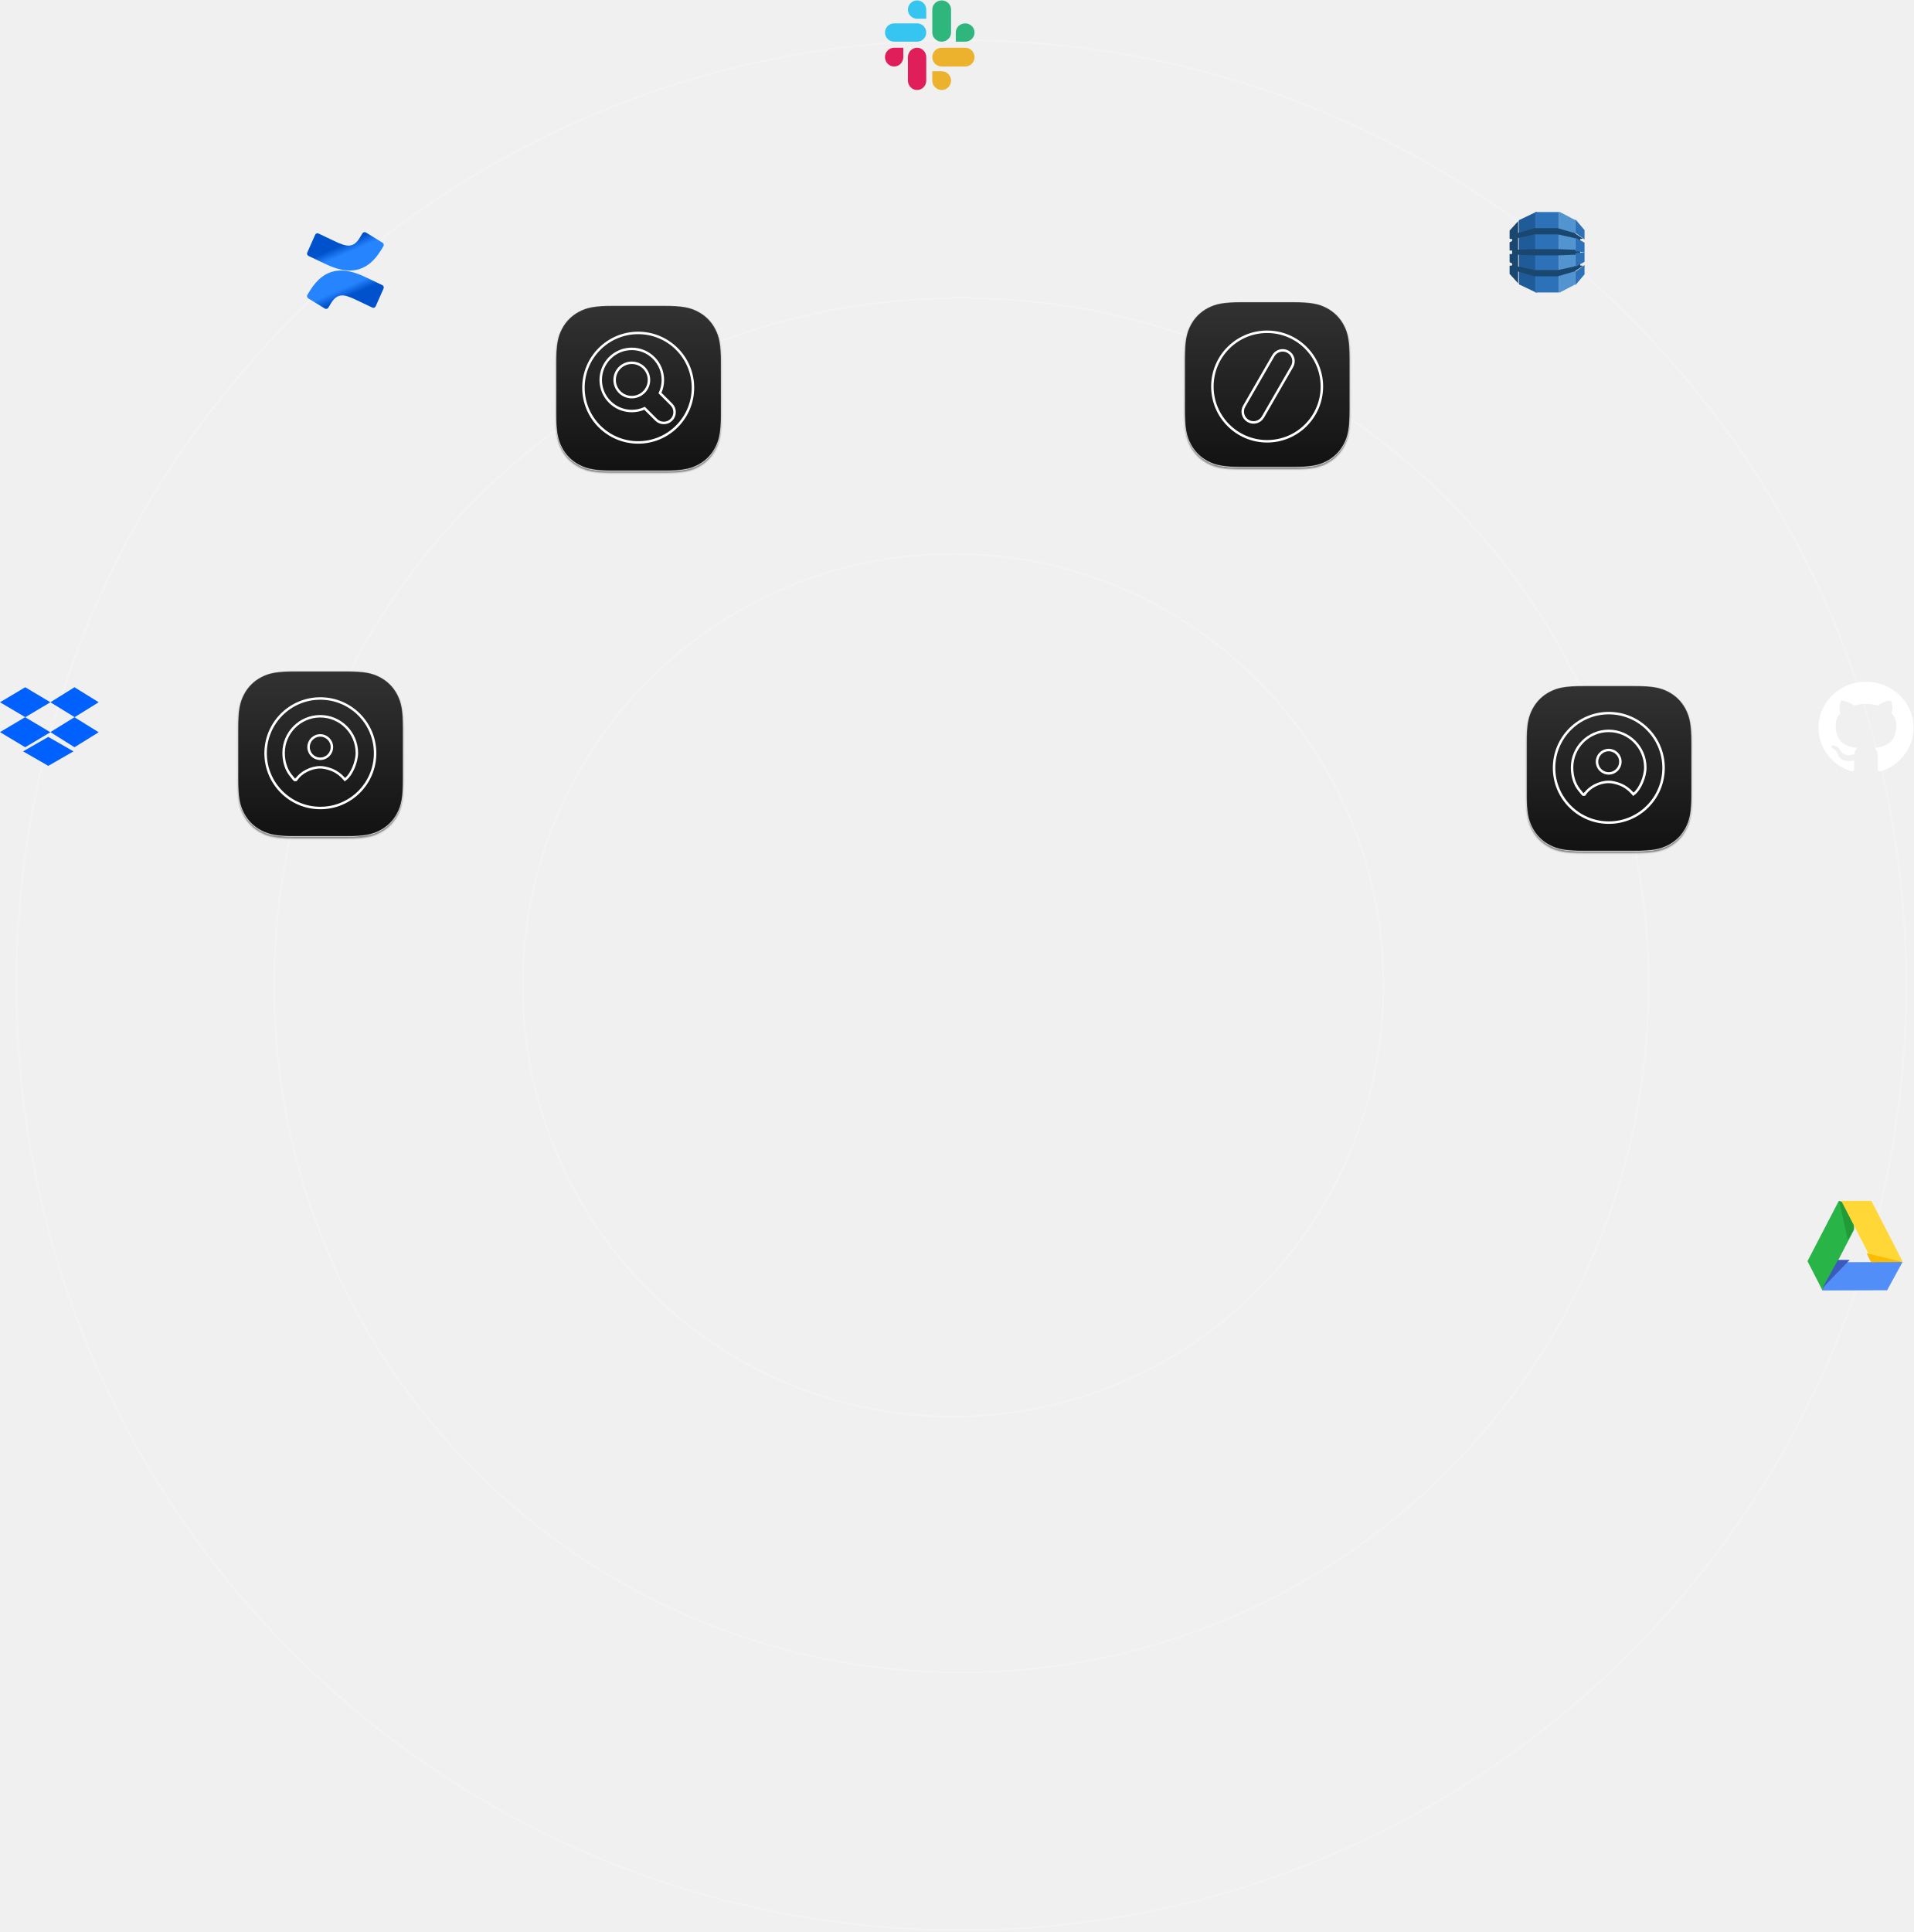
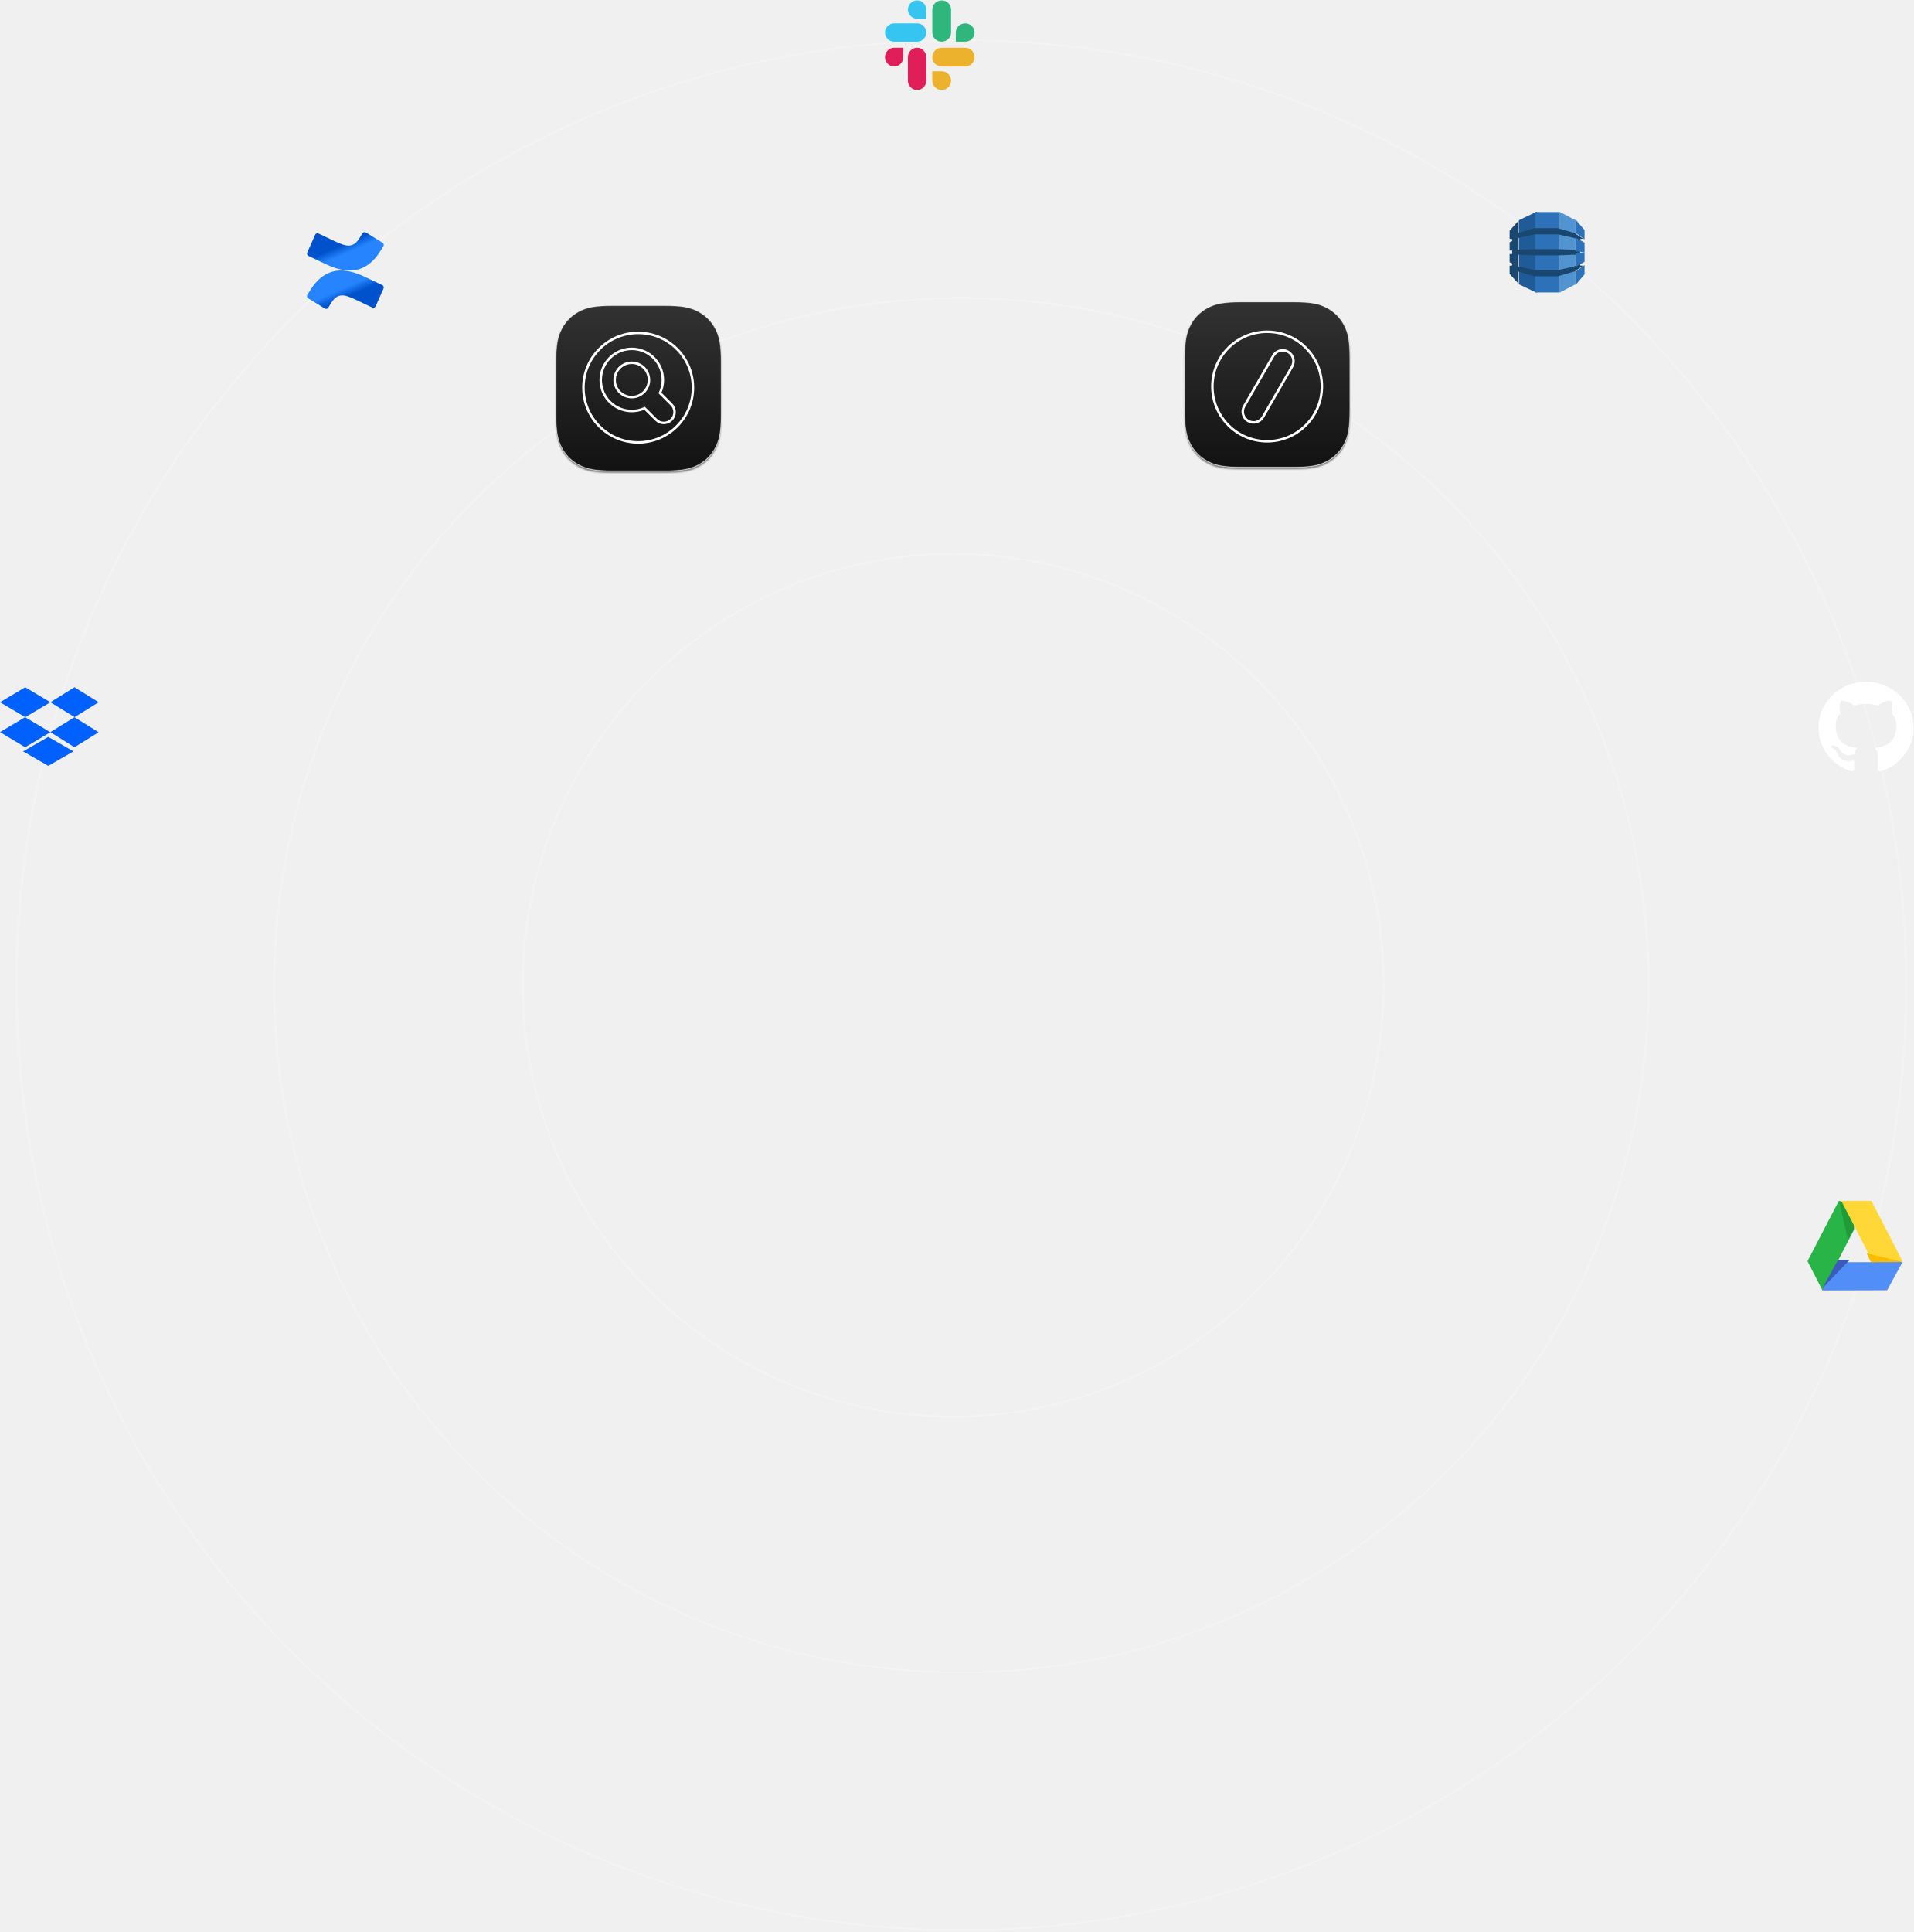
<svg xmlns="http://www.w3.org/2000/svg" xmlns:xlink="http://www.w3.org/1999/xlink" width="1047px" height="1057px" viewBox="0 0 1047 1057" version="1.1">
  <defs>
    <linearGradient x1="62.286%" y1="65.678%" x2="45.964%" y2="46.939%" id="linearGradient-1">
      <stop stop-color="#0052CC" offset="0%" />
      <stop stop-color="#0052CC" offset="18%" />
      <stop stop-color="#2684FF" offset="100%" />
    </linearGradient>
    <linearGradient x1="37.73%" y1="34.351%" x2="54.045%" y2="53.072%" id="linearGradient-2">
      <stop stop-color="#0052CC" offset="0%" />
      <stop stop-color="#0052CC" offset="18%" />
      <stop stop-color="#2684FF" offset="100%" />
    </linearGradient>
    <linearGradient x1="50%" y1="0%" x2="50%" y2="100%" id="linearGradient-3">
      <stop stop-color="#323232" offset="0%" />
      <stop stop-color="#121212" offset="100%" />
    </linearGradient>
    <path d="M31.524,0.039 L59.289,0.039 C70.237,0.039 74.207,1.179 78.21,3.32 C82.212,5.46 85.353,8.601 87.494,12.604 C89.634,16.606 90.774,20.576 90.774,31.524 L90.774,59.289 C90.774,70.237 89.634,74.207 87.494,78.21 C85.353,82.212 82.212,85.353 78.21,87.494 C74.207,89.634 70.237,90.774 59.289,90.774 L31.524,90.774 C20.576,90.774 16.606,89.634 12.604,87.494 C8.601,85.353 5.46,82.212 3.32,78.21 C1.179,74.207 0.039,70.237 0.039,59.289 L0.039,31.524 C0.039,20.576 1.179,16.606 3.32,12.604 C5.46,8.601 8.601,5.46 12.604,3.32 C16.606,1.179 20.576,0.039 31.524,0.039 Z" id="path-4" />
    <filter x="-2.2%" y="-1.1%" width="104.4%" height="104.4%" filterUnits="objectBoundingBox" id="filter-5">
      <feOffset dx="0" dy="1" in="SourceAlpha" result="shadowOffsetOuter1" />
      <feGaussianBlur stdDeviation="0.5" in="shadowOffsetOuter1" result="shadowBlurOuter1" />
      <feComposite in="shadowBlurOuter1" in2="SourceAlpha" operator="out" result="shadowBlurOuter1" />
      <feColorMatrix values="0 0 0 0 0   0 0 0 0 0   0 0 0 0 0  0 0 0 0.429 0" type="matrix" in="shadowBlurOuter1" />
    </filter>
    <path d="M31.524,0.039 L59.289,0.039 C70.237,0.039 74.207,1.179 78.21,3.32 C82.212,5.46 85.353,8.601 87.494,12.604 C89.634,16.606 90.774,20.576 90.774,31.524 L90.774,59.289 C90.774,70.237 89.634,74.207 87.494,78.21 C85.353,82.212 82.212,85.353 78.21,87.494 C74.207,89.634 70.237,90.774 59.289,90.774 L31.524,90.774 C20.576,90.774 16.606,89.634 12.604,87.494 C8.601,85.353 5.46,82.212 3.32,78.21 C1.179,74.207 0.039,70.237 0.039,59.289 L0.039,31.524 C0.039,20.576 1.179,16.606 3.32,12.604 C5.46,8.601 8.601,5.46 12.604,3.32 C16.606,1.179 20.576,0.039 31.524,0.039 Z" id="path-6" />
    <filter x="-2.2%" y="-1.1%" width="104.4%" height="104.4%" filterUnits="objectBoundingBox" id="filter-7">
      <feOffset dx="0" dy="1" in="SourceAlpha" result="shadowOffsetOuter1" />
      <feGaussianBlur stdDeviation="0.5" in="shadowOffsetOuter1" result="shadowBlurOuter1" />
      <feComposite in="shadowBlurOuter1" in2="SourceAlpha" operator="out" result="shadowBlurOuter1" />
      <feColorMatrix values="0 0 0 0 0   0 0 0 0 0   0 0 0 0 0  0 0 0 0.429 0" type="matrix" in="shadowBlurOuter1" />
    </filter>
    <path d="M31.524,0.039 L59.289,0.039 C70.237,0.039 74.207,1.179 78.21,3.32 C82.212,5.46 85.353,8.601 87.494,12.604 C89.634,16.606 90.774,20.576 90.774,31.524 L90.774,59.289 C90.774,70.237 89.634,74.207 87.494,78.21 C85.353,82.212 82.212,85.353 78.21,87.494 C74.207,89.634 70.237,90.774 59.289,90.774 L31.524,90.774 C20.576,90.774 16.606,89.634 12.604,87.494 C8.601,85.353 5.46,82.212 3.32,78.21 C1.179,74.207 0.039,70.237 0.039,59.289 L0.039,31.524 C0.039,20.576 1.179,16.606 3.32,12.604 C5.46,8.601 8.601,5.46 12.604,3.32 C16.606,1.179 20.576,0.039 31.524,0.039 Z" id="path-8" />
    <filter x="-2.2%" y="-1.1%" width="104.4%" height="104.4%" filterUnits="objectBoundingBox" id="filter-9">
      <feOffset dx="0" dy="1" in="SourceAlpha" result="shadowOffsetOuter1" />
      <feGaussianBlur stdDeviation="0.5" in="shadowOffsetOuter1" result="shadowBlurOuter1" />
      <feComposite in="shadowBlurOuter1" in2="SourceAlpha" operator="out" result="shadowBlurOuter1" />
      <feColorMatrix values="0 0 0 0 0   0 0 0 0 0   0 0 0 0 0  0 0 0 0.429 0" type="matrix" in="shadowBlurOuter1" />
    </filter>
    <path d="M31.524,0.039 L59.289,0.039 C70.237,0.039 74.207,1.179 78.21,3.32 C82.212,5.46 85.353,8.601 87.494,12.604 C89.634,16.606 90.774,20.576 90.774,31.524 L90.774,59.289 C90.774,70.237 89.634,74.207 87.494,78.21 C85.353,82.212 82.212,85.353 78.21,87.494 C74.207,89.634 70.237,90.774 59.289,90.774 L31.524,90.774 C20.576,90.774 16.606,89.634 12.604,87.494 C8.601,85.353 5.46,82.212 3.32,78.21 C1.179,74.207 0.039,70.237 0.039,59.289 L0.039,31.524 C0.039,20.576 1.179,16.606 3.32,12.604 C5.46,8.601 8.601,5.46 12.604,3.32 C16.606,1.179 20.576,0.039 31.524,0.039 Z" id="path-10" />
    <filter x="-2.2%" y="-1.1%" width="104.4%" height="104.4%" filterUnits="objectBoundingBox" id="filter-11">
      <feOffset dx="0" dy="1" in="SourceAlpha" result="shadowOffsetOuter1" />
      <feGaussianBlur stdDeviation="0.5" in="shadowOffsetOuter1" result="shadowBlurOuter1" />
      <feComposite in="shadowBlurOuter1" in2="SourceAlpha" operator="out" result="shadowBlurOuter1" />
      <feColorMatrix values="0 0 0 0 0   0 0 0 0 0   0 0 0 0 0  0 0 0 0.429 0" type="matrix" in="shadowBlurOuter1" />
    </filter>
  </defs>
  <g id="Page-1" stroke="none" stroke-width="1" fill="none" fill-rule="evenodd">
    <g id="home" transform="translate(-225, -2044)">
      <g id="second" transform="translate(-675, 902)">
        <g id="2.2" transform="translate(795, 893)">
          <g id="orbits" transform="translate(0, 158)">
            <g id="Oval-3-+-Oval-3-+-slack-+-confluence-8e69393ce1097cbeaa850c7a866df400-+-gdrive-3eb131d5b4959f28c9e8fbce4a1eea6a-+-aws-dynamodb-seeklogo.com-+-github-+-Dropbox-+-appicon-lists-+-appicon-search-+-appicon-people-+-appicon-people-Mask">
              <circle id="Oval-3" stroke="#FFFFFF" opacity="0.195" cx="631" cy="630" r="376" />
              <circle id="Oval-3" stroke="#FFFFFF" opacity="0.195" cx="631" cy="630" r="517" />
              <ellipse id="Oval-3" stroke="#FFFFFF" opacity="0.195" cx="626.5" cy="630" rx="235.5" ry="236" />
              <g id="slack" transform="translate(589, 91)">
                <g id="Group" transform="translate(0, 26)" fill="#E01E5A">
                  <path d="M10.258,5.253 C10.258,8.079 8.004,10.387 5.245,10.387 C2.487,10.387 0.233,8.079 0.233,5.253 C0.233,2.428 2.487,0.119 5.245,0.119 L10.258,0.119 L10.258,5.253 Z" id="Path" />
                  <path d="M12.783,5.253 C12.783,2.428 15.037,0.119 17.795,0.119 C20.554,0.119 22.808,2.428 22.808,5.253 L22.808,18.108 C22.808,20.933 20.554,23.241 17.795,23.241 C15.037,23.241 12.783,20.933 12.783,18.108 L12.783,5.253 Z" id="Path" />
                </g>
                <g id="Group" fill="#36C5F0">
                  <path d="M17.795,10.258 C15.037,10.258 12.783,8.004 12.783,5.245 C12.783,2.487 15.037,0.233 17.795,0.233 C20.554,0.233 22.808,2.487 22.808,5.245 L22.808,10.258 L17.795,10.258 Z" id="Path" />
                  <path d="M17.795,12.783 C20.554,12.783 22.808,15.037 22.808,17.795 C22.808,20.554 20.554,22.808 17.795,22.808 L5.245,22.808 C2.487,22.808 0.233,20.554 0.233,17.795 C0.233,15.037 2.487,12.783 5.245,12.783 L17.795,12.783 Z" id="Path" />
                </g>
                <g id="Group" transform="translate(26, 0)" fill="#2EB67D">
                  <path d="M12.974,17.795 C12.974,15.037 15.282,12.783 18.108,12.783 C20.933,12.783 23.241,15.037 23.241,17.795 C23.241,20.554 20.933,22.808 18.108,22.808 L12.974,22.808 L12.974,17.795 Z" id="Path" />
                  <path d="M10.387,17.795 C10.387,20.554 8.079,22.808 5.253,22.808 C2.428,22.808 0.119,20.554 0.119,17.795 L0.119,5.245 C0.119,2.487 2.428,0.233 5.253,0.233 C8.079,0.233 10.387,2.487 10.387,5.245 L10.387,17.795 Z" id="Path" />
                </g>
                <g id="Group" transform="translate(26, 26)" fill="#ECB22E">
                  <path d="M5.253,12.974 C8.079,12.974 10.387,15.282 10.387,18.108 C10.387,20.933 8.079,23.241 5.253,23.241 C2.428,23.241 0.119,20.933 0.119,18.108 L0.119,12.974 L5.253,12.974 Z" id="Path" />
                  <path d="M5.253,10.387 C2.428,10.387 0.119,8.079 0.119,5.253 C0.119,2.428 2.428,0.119 5.253,0.119 L18.108,0.119 C20.933,0.119 23.241,2.428 23.241,5.253 C23.241,8.079 20.933,10.387 18.108,10.387 L5.253,10.387 Z" id="Path" />
                </g>
              </g>
              <g id="confluence-8e69393ce1097cbeaa850c7a866df400" transform="translate(273, 218)" fill-rule="nonzero">
                <path d="M1.586,32.048 C1.134,32.788 0.626,33.642 0.191,34.326 C-0.191,34.976 0.017,35.824 0.661,36.22 L9.722,41.792 C9.945,41.927 10.195,42 10.456,42 C10.946,42 11.402,41.739 11.656,41.319 C12.017,40.715 12.483,39.926 12.994,39.082 C16.583,33.163 20.195,33.889 26.705,36.994 L35.693,41.264 C35.881,41.354 36.086,41.399 36.291,41.399 C36.844,41.399 37.345,41.073 37.567,40.565 L41.883,30.815 C42.189,30.123 41.876,29.307 41.187,28.991 C39.292,28.098 35.519,26.323 32.122,24.687 C19.91,18.761 9.527,19.143 1.586,32.048 L1.586,32.048 Z" id="Shape" fill="url(#linearGradient-1)" />
                <path d="M41.809,7.694 C42.191,7.046 41.983,6.196 41.34,5.8 L32.284,0.236 C32.055,0.083 31.784,0 31.506,0 C31.009,0 30.547,0.267 30.297,0.697 C29.935,1.301 29.47,2.088 28.959,2.928 C25.373,8.842 21.762,8.117 15.257,5.016 L6.303,0.774 C6.115,0.683 5.91,0.638 5.705,0.638 C5.152,0.638 4.652,0.964 4.43,1.467 L0.117,11.205 C-0.188,11.895 0.124,12.714 0.812,13.03 C2.706,13.918 6.476,15.69 9.871,17.328 C22.103,23.239 32.479,22.843 40.415,9.966 C40.867,9.231 41.374,8.374 41.809,7.694 Z" id="Shape" fill="url(#linearGradient-2)" />
              </g>
              <g id="gdrive-3eb131d5b4959f28c9e8fbce4a1eea6a" transform="translate(1094, 748)" fill-rule="nonzero">
                <polygon id="Shape" fill="#28B446" points="16.469 33.099 16.044 42.42 8.211 49 0 32.995 17.135 0 25.158 6.089 25.422 15.958 25.346 16.006" />
                <polygon id="Shape" fill="#219B38" points="17.333 0 22.093 21.512 25.422 15.306 25.164 2.845" />
                <polygon id="Shape" fill="#FFD837" points="34.957 0 52 33.066 42.809 38.244 35.531 33.115 35.531 33.066 26.731 15.992 18.489 0" />
                <polygon id="Shape" fill="#518EF8" points="52 33.463 43.545 48.899 8.089 49 16.597 33.564 34.939 33.512" />
                <polygon id="Shape" fill="#3A5BBC" points="8.089 47.805 23.111 32.268 16.704 32.287" />
                <polygon id="Shape" fill="#FBBB00" points="52 33.409 32.356 28.683 34.685 33.463" />
              </g>
              <g id="aws-dynamodb-seeklogo.com" transform="translate(930.5, 207)">
                <polyline id="Path" fill="#5294CF" points="27.506 44 28.017 44 36.361 39.633 36.5 39.428 36.5 4.57 36.361 4.363 28.017 0 27.5 0 27.506 44" />
                <polyline id="Path" fill="#1F5B98" points="15.493 44 14.924 44 5.78 39.633 5.594 39.328 5.5 4.747 5.78 4.363 14.924 0 15.5 0 15.493 44" />
                <polygon id="Path" fill="#2D72B8" points="14.5 0 27.5 0 27.5 44 14.5 44" />
                <polyline id="Path" fill="#1A476F" points="40.5 21.049 40.198 20.986 35.881 20.607 35.817 20.637 26.862 20.3 14.138 20.3 5.183 20.637 5.183 14.212 5.174 14.216 5.183 14.197 14.138 12.245 26.862 12.245 35.817 14.197 39.109 15.844 39.109 14.785 40.5 14.642 40.356 14.378 35.951 11.414 35.817 11.455 26.862 8.844 14.138 8.844 5.183 11.455 5.183 5 0.5 10.162 0.5 14.671 0.536 14.646 1.891 14.785 1.891 15.866 0.5 16.566 0.5 21.052 0.536 21.049 1.891 21.068 1.891 22.951 0.722 22.967 0.5 22.947 0.5 27.435 1.891 28.139 1.891 29.232 0.558 29.37 0.5 29.329 0.5 33.837 5.183 39 5.183 32.546 14.138 35.157 26.862 35.157 35.843 32.538 35.962 32.587 40.31 29.667 40.5 29.376 39.109 29.232 39.109 28.161 38.926 28.092 35.951 29.601 35.843 29.813 26.862 31.754 26.862 31.757 14.138 31.757 14.138 31.754 5.183 29.805 5.183 23.356 14.138 23.692 14.138 23.7 26.862 23.7 35.817 23.356 36.021 23.444 40.205 23.105 40.5 22.969 39.109 22.951 39.109 21.068 40.5 21.049" />
                <polyline id="Path" fill="#2D72B8" points="36.5 32.636 36.5 40 41.5 34.109 41.5 29 36.529 32.627 36.5 32.636" />
                <polyline id="Path" fill="#2D72B8" points="36.5 30 36.529 29.993 41.5 27.248 41.5 22 36.5 22.472 36.5 30" />
                <polyline id="Path" fill="#2D72B8" points="36.529 14.007 36.5 14 36.5 21.519 41.5 22 41.5 16.741 36.529 14.007" />
                <polyline id="Path" fill="#2D72B8" points="36.529 11.393 41.5 15 41.5 9.891 36.5 4 36.5 11.364 36.529 11.374 36.529 11.393" />
              </g>
              <g id="github" transform="translate(1100, 464)" fill="#FFFFFF" fill-rule="nonzero">
                <path d="M48.512,12.508 C46.187,8.66 43.034,5.614 39.05,3.368 C35.066,1.123 30.717,0 26,0 C21.283,0 16.932,1.123 12.949,3.368 C8.966,5.614 5.812,8.66 3.487,12.508 C1.162,16.356 0,20.558 0,25.113 C0,30.586 1.653,35.507 4.96,39.878 C8.266,44.249 12.537,47.273 17.773,48.952 C18.382,49.061 18.834,48.984 19.127,48.723 C19.42,48.462 19.567,48.135 19.567,47.743 C19.567,47.677 19.561,47.089 19.55,45.977 C19.538,44.865 19.533,43.895 19.533,43.067 L18.754,43.197 C18.258,43.285 17.631,43.322 16.875,43.312 C16.119,43.301 15.335,43.225 14.523,43.083 C13.71,42.942 12.954,42.615 12.254,42.102 C11.555,41.59 11.058,40.919 10.765,40.092 L10.426,39.339 C10.201,38.838 9.846,38.282 9.36,37.672 C8.875,37.061 8.384,36.647 7.888,36.429 L7.651,36.265 C7.493,36.156 7.346,36.025 7.211,35.872 C7.075,35.72 6.974,35.567 6.906,35.415 C6.838,35.262 6.894,35.136 7.075,35.038 C7.256,34.94 7.583,34.892 8.057,34.892 L8.734,34.99 C9.185,35.077 9.744,35.338 10.41,35.774 C11.075,36.21 11.623,36.777 12.051,37.474 C12.571,38.368 13.197,39.049 13.93,39.518 C14.664,39.987 15.403,40.221 16.148,40.221 C16.892,40.221 17.535,40.166 18.077,40.058 C18.619,39.949 19.126,39.785 19.601,39.567 C19.804,38.106 20.357,36.983 21.259,36.199 C19.973,36.068 18.816,35.872 17.789,35.61 C16.763,35.348 15.702,34.923 14.607,34.334 C13.512,33.746 12.604,33.015 11.882,32.144 C11.16,31.271 10.567,30.127 10.105,28.71 C9.642,27.293 9.411,25.658 9.411,23.805 C9.411,21.167 10.303,18.921 12.086,17.068 C11.25,15.085 11.329,12.861 12.322,10.398 C12.977,10.201 13.948,10.349 15.234,10.839 C16.52,11.33 17.462,11.75 18.061,12.098 C18.659,12.447 19.138,12.742 19.5,12.981 C21.599,12.415 23.765,12.131 26,12.131 C28.234,12.131 30.401,12.415 32.5,12.981 L33.786,12.197 C34.666,11.673 35.705,11.194 36.9,10.758 C38.097,10.322 39.011,10.202 39.644,10.398 C40.659,12.862 40.749,15.085 39.914,17.069 C41.697,18.922 42.589,21.167 42.589,23.805 C42.589,25.658 42.357,27.298 41.895,28.726 C41.432,30.155 40.835,31.298 40.101,32.16 C39.367,33.021 38.453,33.746 37.359,34.334 C36.264,34.923 35.203,35.348 34.176,35.61 C33.149,35.872 31.992,36.069 30.706,36.199 C31.879,37.18 32.466,38.728 32.466,40.842 L32.466,47.742 C32.466,48.134 32.607,48.461 32.89,48.722 C33.172,48.983 33.617,49.06 34.227,48.951 C39.463,47.273 43.734,44.248 47.041,39.877 C50.346,35.506 52,30.585 52,25.113 C51.999,20.557 50.836,16.356 48.512,12.508 Z" id="Shape" />
              </g>
              <g id="Dropbox" transform="translate(105, 467)" fill="#0061FF" fill-rule="nonzero">
                <path d="M27.574,8.204 L13.787,16.408 L27.574,24.612 L13.787,32.816 L7.10542736e-15,24.543 L13.787,16.34 L7.10542736e-15,8.204 L13.787,0 L27.574,8.204 Z M12.638,35.079 L26.426,27.158 L40.213,35.079 L26.426,43 L12.638,35.079 Z M27.574,24.543 L40.822,16.34 L27.574,8.204 L40.752,0 L54,8.204 L40.752,16.408 L54,24.612 L40.752,32.816 L27.574,24.543 Z" id="Shape" />
              </g>
              <g id="appicon-lists" transform="translate(753, 256)">
                <g id="Group">
                  <g id="icon">
                    <g id="squircle2">
                      <g id="Rectangle">
                        <use fill="black" fill-opacity="1" filter="url(#filter-5)" xlink:href="#path-4" />
                        <path stroke-opacity="0.215" stroke="#FFFFFF" stroke-width="0.5" d="M31.524,0.289 C21.58,0.289 17.229,1.13 12.722,3.54 C8.763,5.657 5.657,8.763 3.54,12.722 C1.13,17.229 0.289,21.58 0.289,31.524 L0.289,59.289 C0.289,69.233 1.13,73.584 3.54,78.092 C5.657,82.051 8.763,85.156 12.722,87.273 C17.229,89.684 21.58,90.524 31.524,90.524 L59.289,90.524 C69.233,90.524 73.584,89.684 78.092,87.273 C82.051,85.156 85.156,82.051 87.273,78.092 C89.684,73.584 90.524,69.233 90.524,59.289 L90.524,31.524 C90.524,21.58 89.684,17.229 87.273,12.722 C85.156,8.763 82.051,5.657 78.092,3.54 C73.584,1.13 69.233,0.289 59.289,0.289 L31.524,0.289 Z" stroke-linejoin="square" fill="url(#linearGradient-3)" fill-rule="evenodd" />
                      </g>
                    </g>
                  </g>
                  <g id="icon-lists" transform="translate(14.58479, 15.70479)" stroke="#FFFFFF" stroke-width="1.36">
                    <path d="M30.745,60.725 C47.289,60.725 60.7,47.314 60.7,30.77 C60.7,14.226 47.289,0.814 30.745,0.814 C14.201,0.814 0.789,14.226 0.789,30.77 C0.789,47.314 14.201,60.725 30.745,60.725 Z M42.213,11.76 C45.044,13.395 46.015,17.015 44.38,19.847 L28.442,47.451 C26.808,50.282 23.187,51.252 20.356,49.618 C17.525,47.983 16.554,44.363 18.189,41.531 L34.127,13.927 C35.761,11.096 39.382,10.125 42.213,11.76 Z" id="icon-search" />
                  </g>
                </g>
              </g>
              <g id="appicon-search" transform="translate(409, 258)">
                <g id="squircle2">
                  <g id="Rectangle">
                    <use fill="black" fill-opacity="1" filter="url(#filter-7)" xlink:href="#path-6" />
                    <path stroke-opacity="0.215" stroke="#FFFFFF" stroke-width="0.5" d="M31.524,0.289 C21.58,0.289 17.229,1.13 12.722,3.54 C8.763,5.657 5.657,8.763 3.54,12.722 C1.13,17.229 0.289,21.58 0.289,31.524 L0.289,59.289 C0.289,69.233 1.13,73.584 3.54,78.092 C5.657,82.051 8.763,85.156 12.722,87.273 C17.229,89.684 21.58,90.524 31.524,90.524 L59.289,90.524 C69.233,90.524 73.584,89.684 78.092,87.273 C82.051,85.156 85.156,82.051 87.273,78.092 C89.684,73.584 90.524,69.233 90.524,59.289 L90.524,31.524 C90.524,21.58 89.684,17.229 87.273,12.722 C85.156,8.763 82.051,5.657 78.092,3.54 C73.584,1.13 69.233,0.289 59.289,0.289 L31.524,0.289 Z" stroke-linejoin="square" fill="url(#linearGradient-3)" fill-rule="evenodd" />
                  </g>
                </g>
                <g id="icon-search" transform="translate(14.56, 14.46667)" stroke="#FFFFFF" stroke-width="1.36">
                  <path d="M42.56,33.567 L48.819,39.826 C51.13,42.138 51.13,45.886 48.819,48.198 C46.507,50.51 42.758,50.51 40.447,48.198 L34.147,41.899 C31.965,42.889 29.586,43.408 27.134,43.408 C17.743,43.408 10.13,35.796 10.13,26.405 C10.13,17.014 17.743,9.401 27.134,9.401 C36.525,9.401 44.138,17.014 44.138,26.405 C44.138,28.913 43.594,31.344 42.56,33.567 Z M30.635,60.591 C47.179,60.591 60.591,47.179 60.591,30.635 C60.591,14.091 47.179,0.68 30.635,0.68 C14.091,0.68 0.68,14.091 0.68,30.635 C0.68,47.179 14.091,60.591 30.635,60.591 Z M27.134,35.797 C32.321,35.797 36.527,31.592 36.527,26.405 C36.527,21.217 32.321,17.012 27.134,17.012 C21.947,17.012 17.742,21.217 17.742,26.405 C17.742,31.592 21.947,35.797 27.134,35.797 Z" />
                </g>
              </g>
-               <g id="appicon-people" transform="translate(235, 458)">
-                 <g id="squircle2">
-                   <g id="Rectangle">
-                     <use fill="black" fill-opacity="1" filter="url(#filter-9)" xlink:href="#path-8" />
-                     <path stroke-opacity="0.215" stroke="#FFFFFF" stroke-width="0.5" d="M31.524,0.289 C21.58,0.289 17.229,1.13 12.722,3.54 C8.763,5.657 5.657,8.763 3.54,12.722 C1.13,17.229 0.289,21.58 0.289,31.524 L0.289,59.289 C0.289,69.233 1.13,73.584 3.54,78.092 C5.657,82.051 8.763,85.156 12.722,87.273 C17.229,89.684 21.58,90.524 31.524,90.524 L59.289,90.524 C69.233,90.524 73.584,89.684 78.092,87.273 C82.051,85.156 85.156,82.051 87.273,78.092 C89.684,73.584 90.524,69.233 90.524,59.289 L90.524,31.524 C90.524,21.58 89.684,17.229 87.273,12.722 C85.156,8.763 82.051,5.657 78.092,3.54 C73.584,1.13 69.233,0.289 59.289,0.289 L31.524,0.289 Z" stroke-linejoin="square" fill="url(#linearGradient-3)" fill-rule="evenodd" />
-                   </g>
-                 </g>
-                 <g id="icon-people" transform="translate(14.65333, 14.46667)" stroke="#FFFFFF" stroke-width="1.36">
-                   <path d="M30.635,60.591 C47.179,60.591 60.591,47.179 60.591,30.635 C60.591,14.091 47.179,0.68 30.635,0.68 C14.091,0.68 0.68,14.091 0.68,30.635 C0.68,47.179 14.091,60.591 30.635,60.591 Z M17.383,44.978 C17.152,45.377 17.067,45.36 16.611,45.266 C16.473,45.187 16.473,45.187 16.436,45.153 C16.392,45.114 16.355,45.075 16.297,45.008 C16.218,44.918 16.093,44.767 15.918,44.553 C15.575,44.133 15.039,43.464 14.307,42.544 C11.915,39.536 10.527,35.224 10.527,30.459 C10.527,19.398 19.515,10.4 30.566,10.4 C41.616,10.4 50.605,19.398 50.605,30.459 C50.605,35.443 47.749,42.186 44.561,44.689 L44.049,45.091 L43.625,44.597 C41.644,42.291 39.007,40.38 35.998,39.373 C33.902,38.674 32.187,38.32 30.552,38.32 C27.986,38.32 25.398,39.003 22.924,40.293 C20.649,41.479 18.823,43.052 17.438,45.017 L17.383,44.978 Z M30.566,33.658 C34.089,33.658 36.956,30.791 36.956,27.268 C36.956,23.745 34.089,20.878 30.566,20.878 C27.043,20.878 24.176,23.745 24.176,27.268 C24.176,30.791 27.043,33.658 30.566,33.658 Z" />
-                 </g>
-               </g>
-               <g id="appicon-people" transform="translate(940, 466)">
-                 <g id="squircle2">
-                   <g id="Rectangle">
-                     <use fill="black" fill-opacity="1" filter="url(#filter-11)" xlink:href="#path-10" />
-                     <path stroke-opacity="0.215" stroke="#FFFFFF" stroke-width="0.5" d="M31.524,0.289 C21.58,0.289 17.229,1.13 12.722,3.54 C8.763,5.657 5.657,8.763 3.54,12.722 C1.13,17.229 0.289,21.58 0.289,31.524 L0.289,59.289 C0.289,69.233 1.13,73.584 3.54,78.092 C5.657,82.051 8.763,85.156 12.722,87.273 C17.229,89.684 21.58,90.524 31.524,90.524 L59.289,90.524 C69.233,90.524 73.584,89.684 78.092,87.273 C82.051,85.156 85.156,82.051 87.273,78.092 C89.684,73.584 90.524,69.233 90.524,59.289 L90.524,31.524 C90.524,21.58 89.684,17.229 87.273,12.722 C85.156,8.763 82.051,5.657 78.092,3.54 C73.584,1.13 69.233,0.289 59.289,0.289 L31.524,0.289 Z" stroke-linejoin="square" fill="url(#linearGradient-3)" fill-rule="evenodd" />
-                   </g>
-                 </g>
-                 <g id="icon-people" transform="translate(14.65333, 14.46667)" stroke="#FFFFFF" stroke-width="1.36">
-                   <path d="M30.635,60.591 C47.179,60.591 60.591,47.179 60.591,30.635 C60.591,14.091 47.179,0.68 30.635,0.68 C14.091,0.68 0.68,14.091 0.68,30.635 C0.68,47.179 14.091,60.591 30.635,60.591 Z M17.383,44.978 C17.152,45.377 17.067,45.36 16.611,45.266 C16.473,45.187 16.473,45.187 16.436,45.153 C16.392,45.114 16.355,45.075 16.297,45.008 C16.218,44.918 16.093,44.767 15.918,44.553 C15.575,44.133 15.039,43.464 14.307,42.544 C11.915,39.536 10.527,35.224 10.527,30.459 C10.527,19.398 19.515,10.4 30.566,10.4 C41.616,10.4 50.605,19.398 50.605,30.459 C50.605,35.443 47.749,42.186 44.561,44.689 L44.049,45.091 L43.625,44.597 C41.644,42.291 39.007,40.38 35.998,39.373 C33.902,38.674 32.187,38.32 30.552,38.32 C27.986,38.32 25.398,39.003 22.924,40.293 C20.649,41.479 18.823,43.052 17.438,45.017 L17.383,44.978 Z M30.566,33.658 C34.089,33.658 36.956,30.791 36.956,27.268 C36.956,23.745 34.089,20.878 30.566,20.878 C27.043,20.878 24.176,23.745 24.176,27.268 C24.176,30.791 27.043,33.658 30.566,33.658 Z" />
-                 </g>
-               </g>
            </g>
          </g>
        </g>
      </g>
    </g>
  </g>
</svg>
